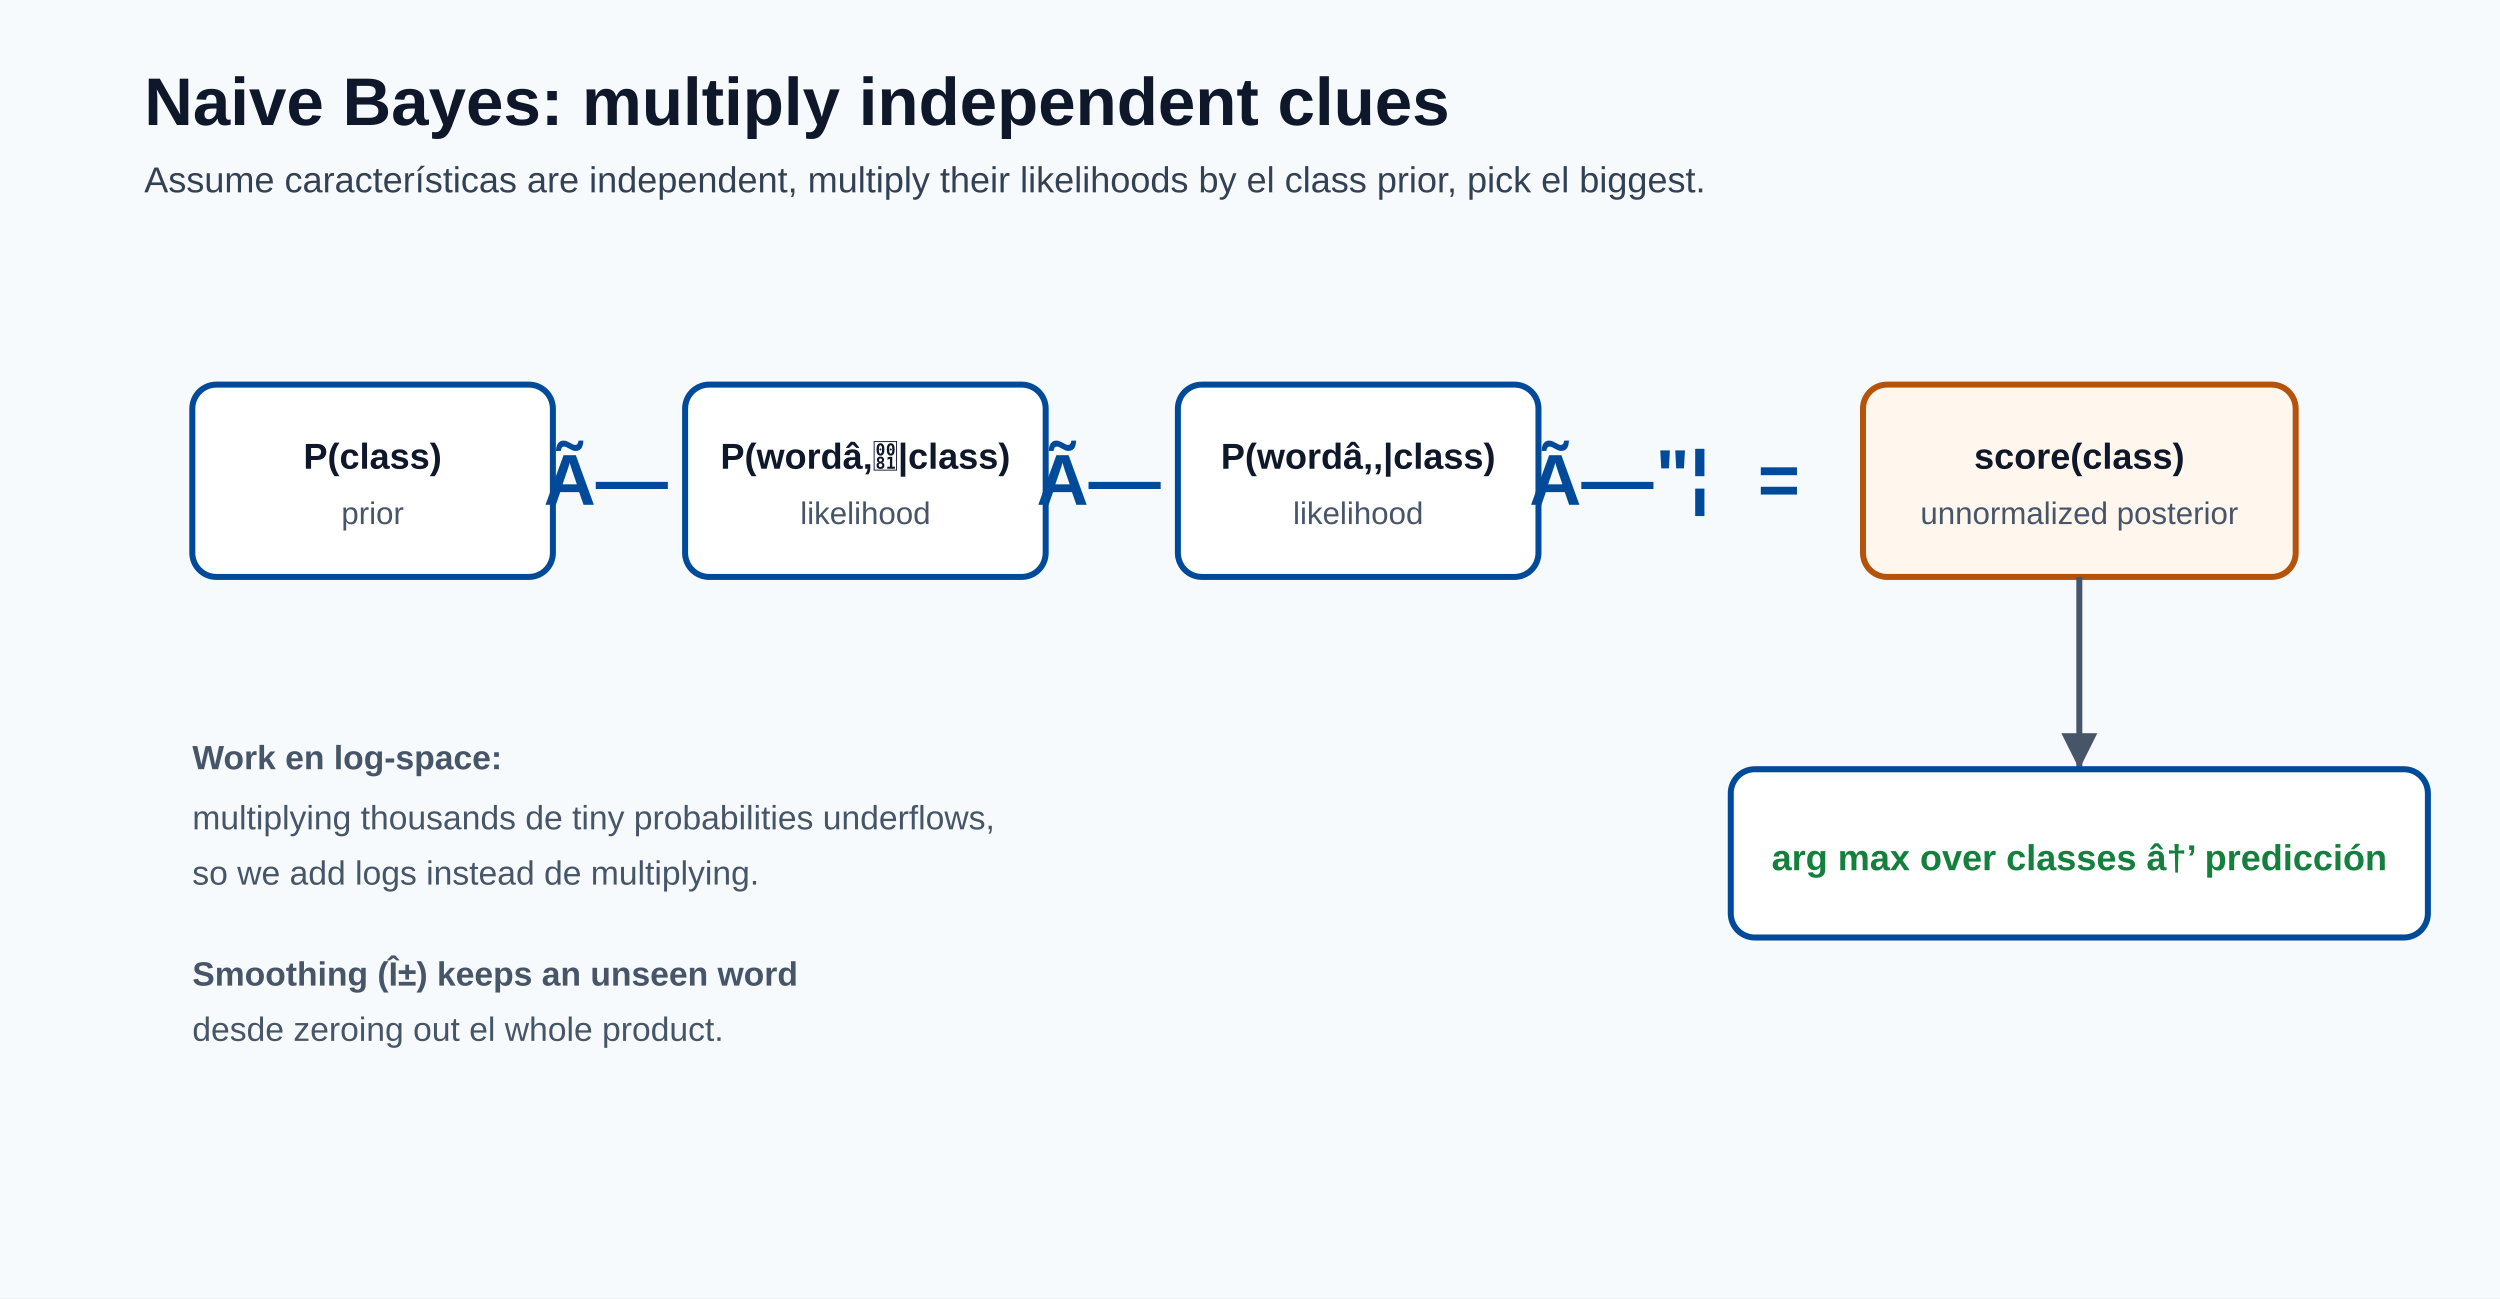
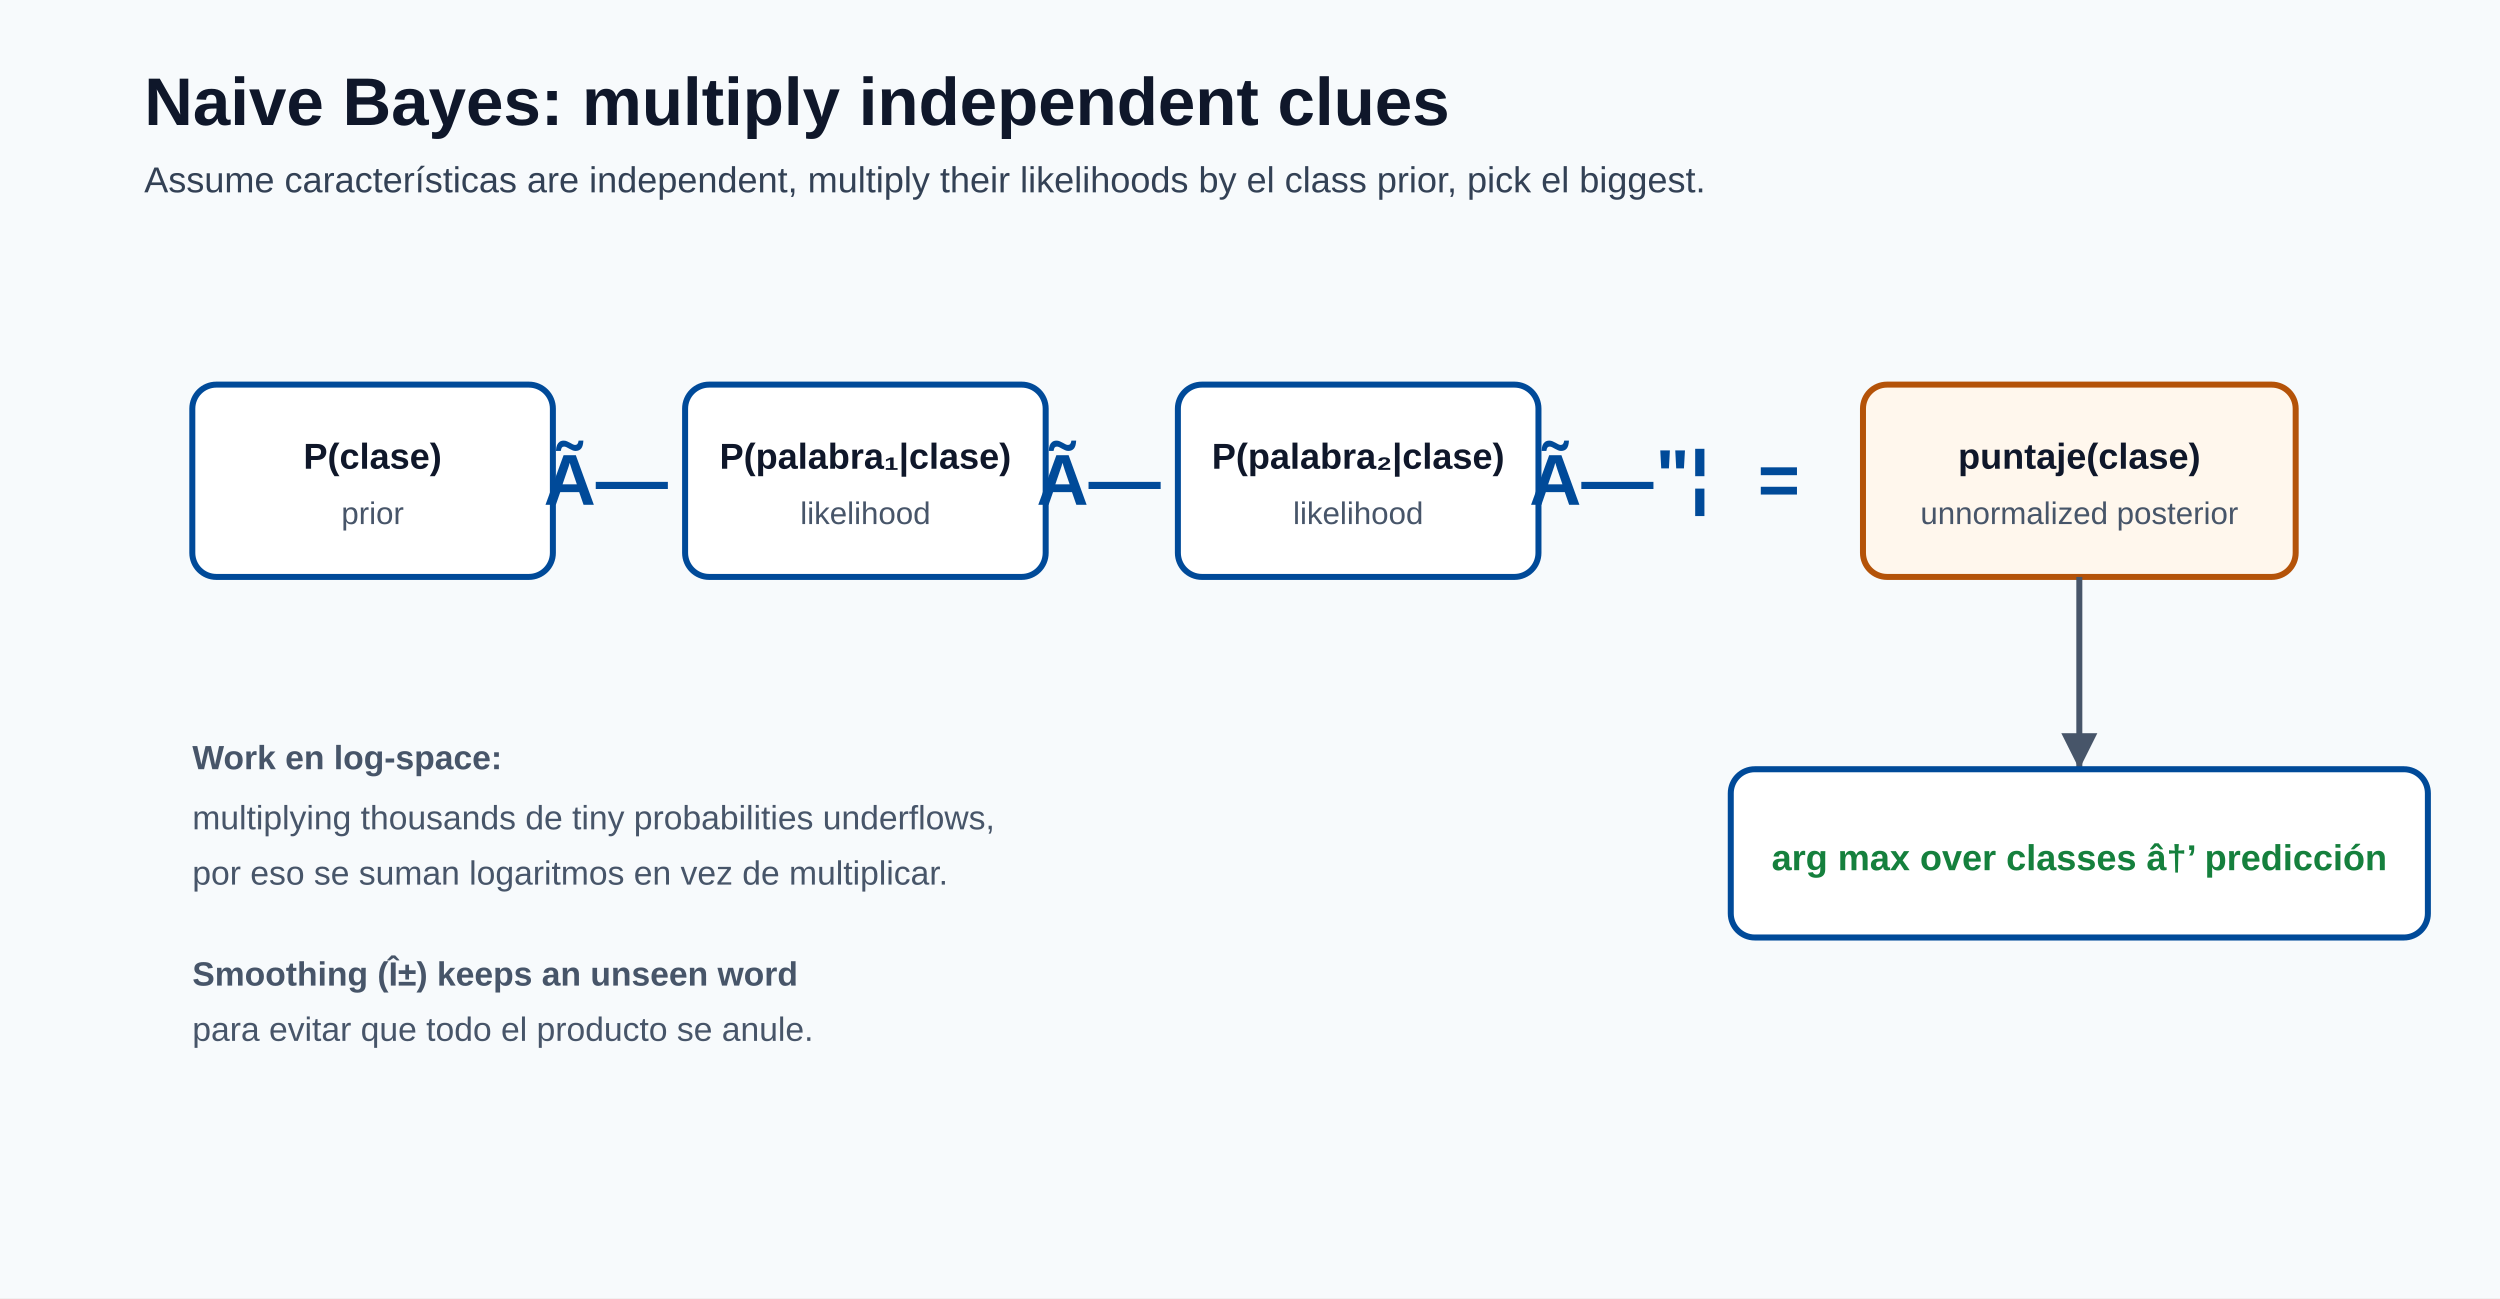
<svg xmlns="http://www.w3.org/2000/svg" width="1040" height="540" viewBox="0 0 1040 540" role="img" aria-labelledby="title desc">
  <defs>
    <style>
      .bg { fill: #f7fafc; }
      .title { fill: #0f172a; font-family: Segoe UI, Arial, sans-serif; font-size: 28px; font-weight: 700; }
      .subtitle { fill: #334155; font-family: Segoe UI, Arial, sans-serif; font-size: 15px; }
      .box { fill: #ffffff; stroke: #004a99; stroke-width: 2.5; rx: 10; }
      .boxw { fill: #fff7ed; stroke: #b45309; stroke-width: 2.5; rx: 10; }
      .lbl { fill: #0f172a; font-family: Segoe UI, Arial, sans-serif; font-size: 15px; font-weight: 700; }
      .sub { fill: #475569; font-family: Segoe UI, Arial, sans-serif; font-size: 13px; }
      .op { fill: #004a99; font-family: Segoe UI, Arial, sans-serif; font-size: 30px; font-weight: 700; }
      .win { fill: #15803d; font-family: Segoe UI, Arial, sans-serif; font-size: 15px; font-weight: 700; }
      .arrow { stroke: #475569; stroke-width: 2.5; }
      .note { fill: #475569; font-family: Segoe UI, Arial, sans-serif; font-size: 14px; }
    </style>
    <marker id="ar" markerWidth="9" markerHeight="9" refX="6" refY="3" orient="auto">
      <path d="M0,0 L6,3 L0,6 Z" fill="#475569" />
    </marker>
  </defs>
  <rect class="bg" x="0" y="0" width="1040" height="540" />
  <text class="title" x="60" y="52">Naive Bayes: multiply independent clues</text>
  <text class="subtitle" x="60" y="80">Assume características are independent, multiply their likelihoods by el class prior, pick el biggest.</text>
  <rect class="box" x="80" y="160" width="150" height="80" rx="10" />
-   <text class="lbl" x="155" y="195" text-anchor="middle">P(class)</text>
+   <text class="lbl" x="155" y="195" text-anchor="middle">P(clase)</text>
  <text class="sub" x="155" y="218" text-anchor="middle">prior</text>
  <text class="op" x="252" y="210" text-anchor="middle">Ã—</text>
  <rect class="box" x="285" y="160" width="150" height="80" rx="10" />
-   <text class="lbl" x="360" y="195" text-anchor="middle">P(wordâ‚|class)</text>
+   <text class="lbl" x="360" y="195" text-anchor="middle">P(palabra₁|clase)</text>
  <text class="sub" x="360" y="218" text-anchor="middle">likelihood</text>
  <text class="op" x="457" y="210" text-anchor="middle">Ã—</text>
  <rect class="box" x="490" y="160" width="150" height="80" rx="10" />
-   <text class="lbl" x="565" y="195" text-anchor="middle">P(wordâ‚‚|class)</text>
+   <text class="lbl" x="565" y="195" text-anchor="middle">P(palabra₂|clase)</text>
  <text class="sub" x="565" y="218" text-anchor="middle">likelihood</text>
  <text class="op" x="662" y="210" text-anchor="middle">Ã—</text>
  <text class="op" x="700" y="208" text-anchor="middle">"¦</text>
  <text class="op" x="740" y="210" text-anchor="middle">=</text>
  <rect class="boxw" x="775" y="160" width="180" height="80" rx="10" />
-   <text class="lbl" x="865" y="195" text-anchor="middle">score(class)</text>
+   <text class="lbl" x="865" y="195" text-anchor="middle">puntaje(clase)</text>
  <text class="sub" x="865" y="218" text-anchor="middle">unnormalized posterior</text>
  <line class="arrow" x1="865" y1="240" x2="865" y2="320" marker-end="url(#ar)" />
  <rect class="box" x="720" y="320" width="290" height="70" rx="10" />
  <text class="win" x="865" y="362" text-anchor="middle">arg max over classes â†’ predicción</text>
  <text class="note" x="80" y="320" font-weight="700" fill="#b45309">Work en log-space:</text>
  <text class="note" x="80" y="345">multiplying thousands de tiny probabilities underflows,</text>
-   <text class="note" x="80" y="368">so we add logs instead de multiplying.</text>
+   <text class="note" x="80" y="368">por eso se suman logaritmos en vez de multiplicar.</text>
  <text class="note" x="80" y="410" font-weight="700" fill="#004a99">Smoothing (Î±) keeps an unseen word</text>
-   <text class="note" x="80" y="433">desde zeroing out el whole product.</text>
+   <text class="note" x="80" y="433">para evitar que todo el producto se anule.</text>
</svg>
